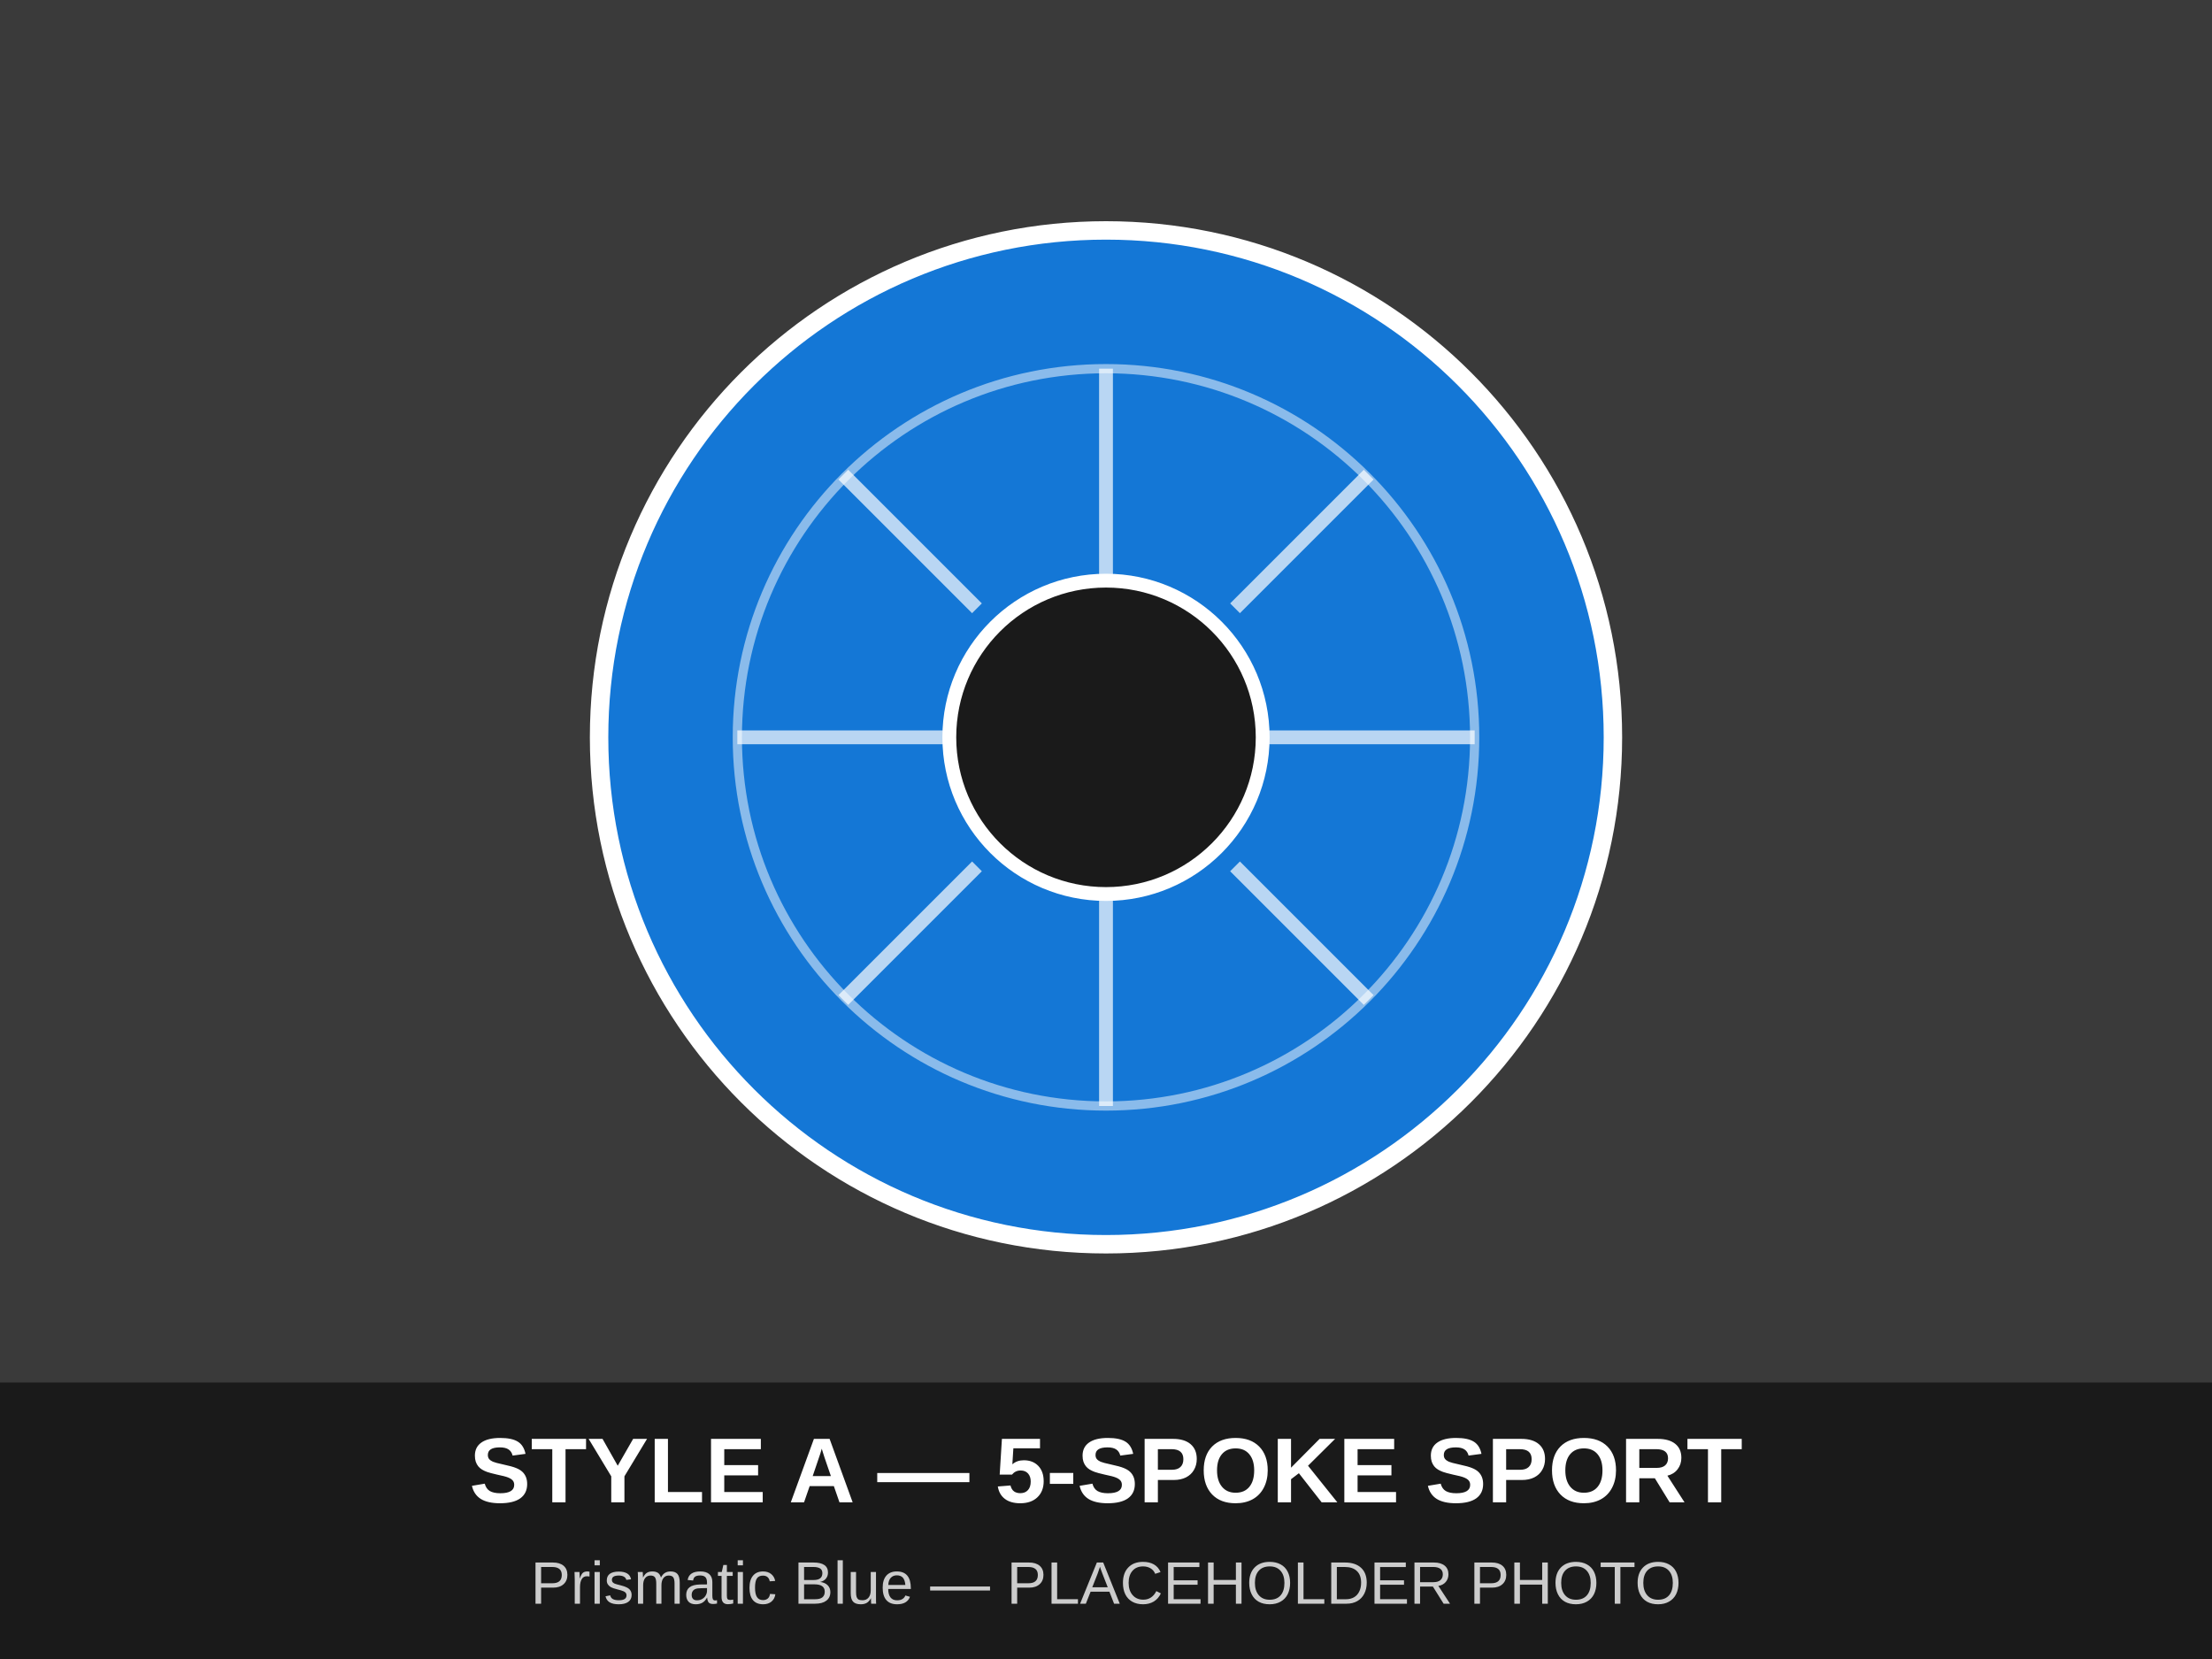
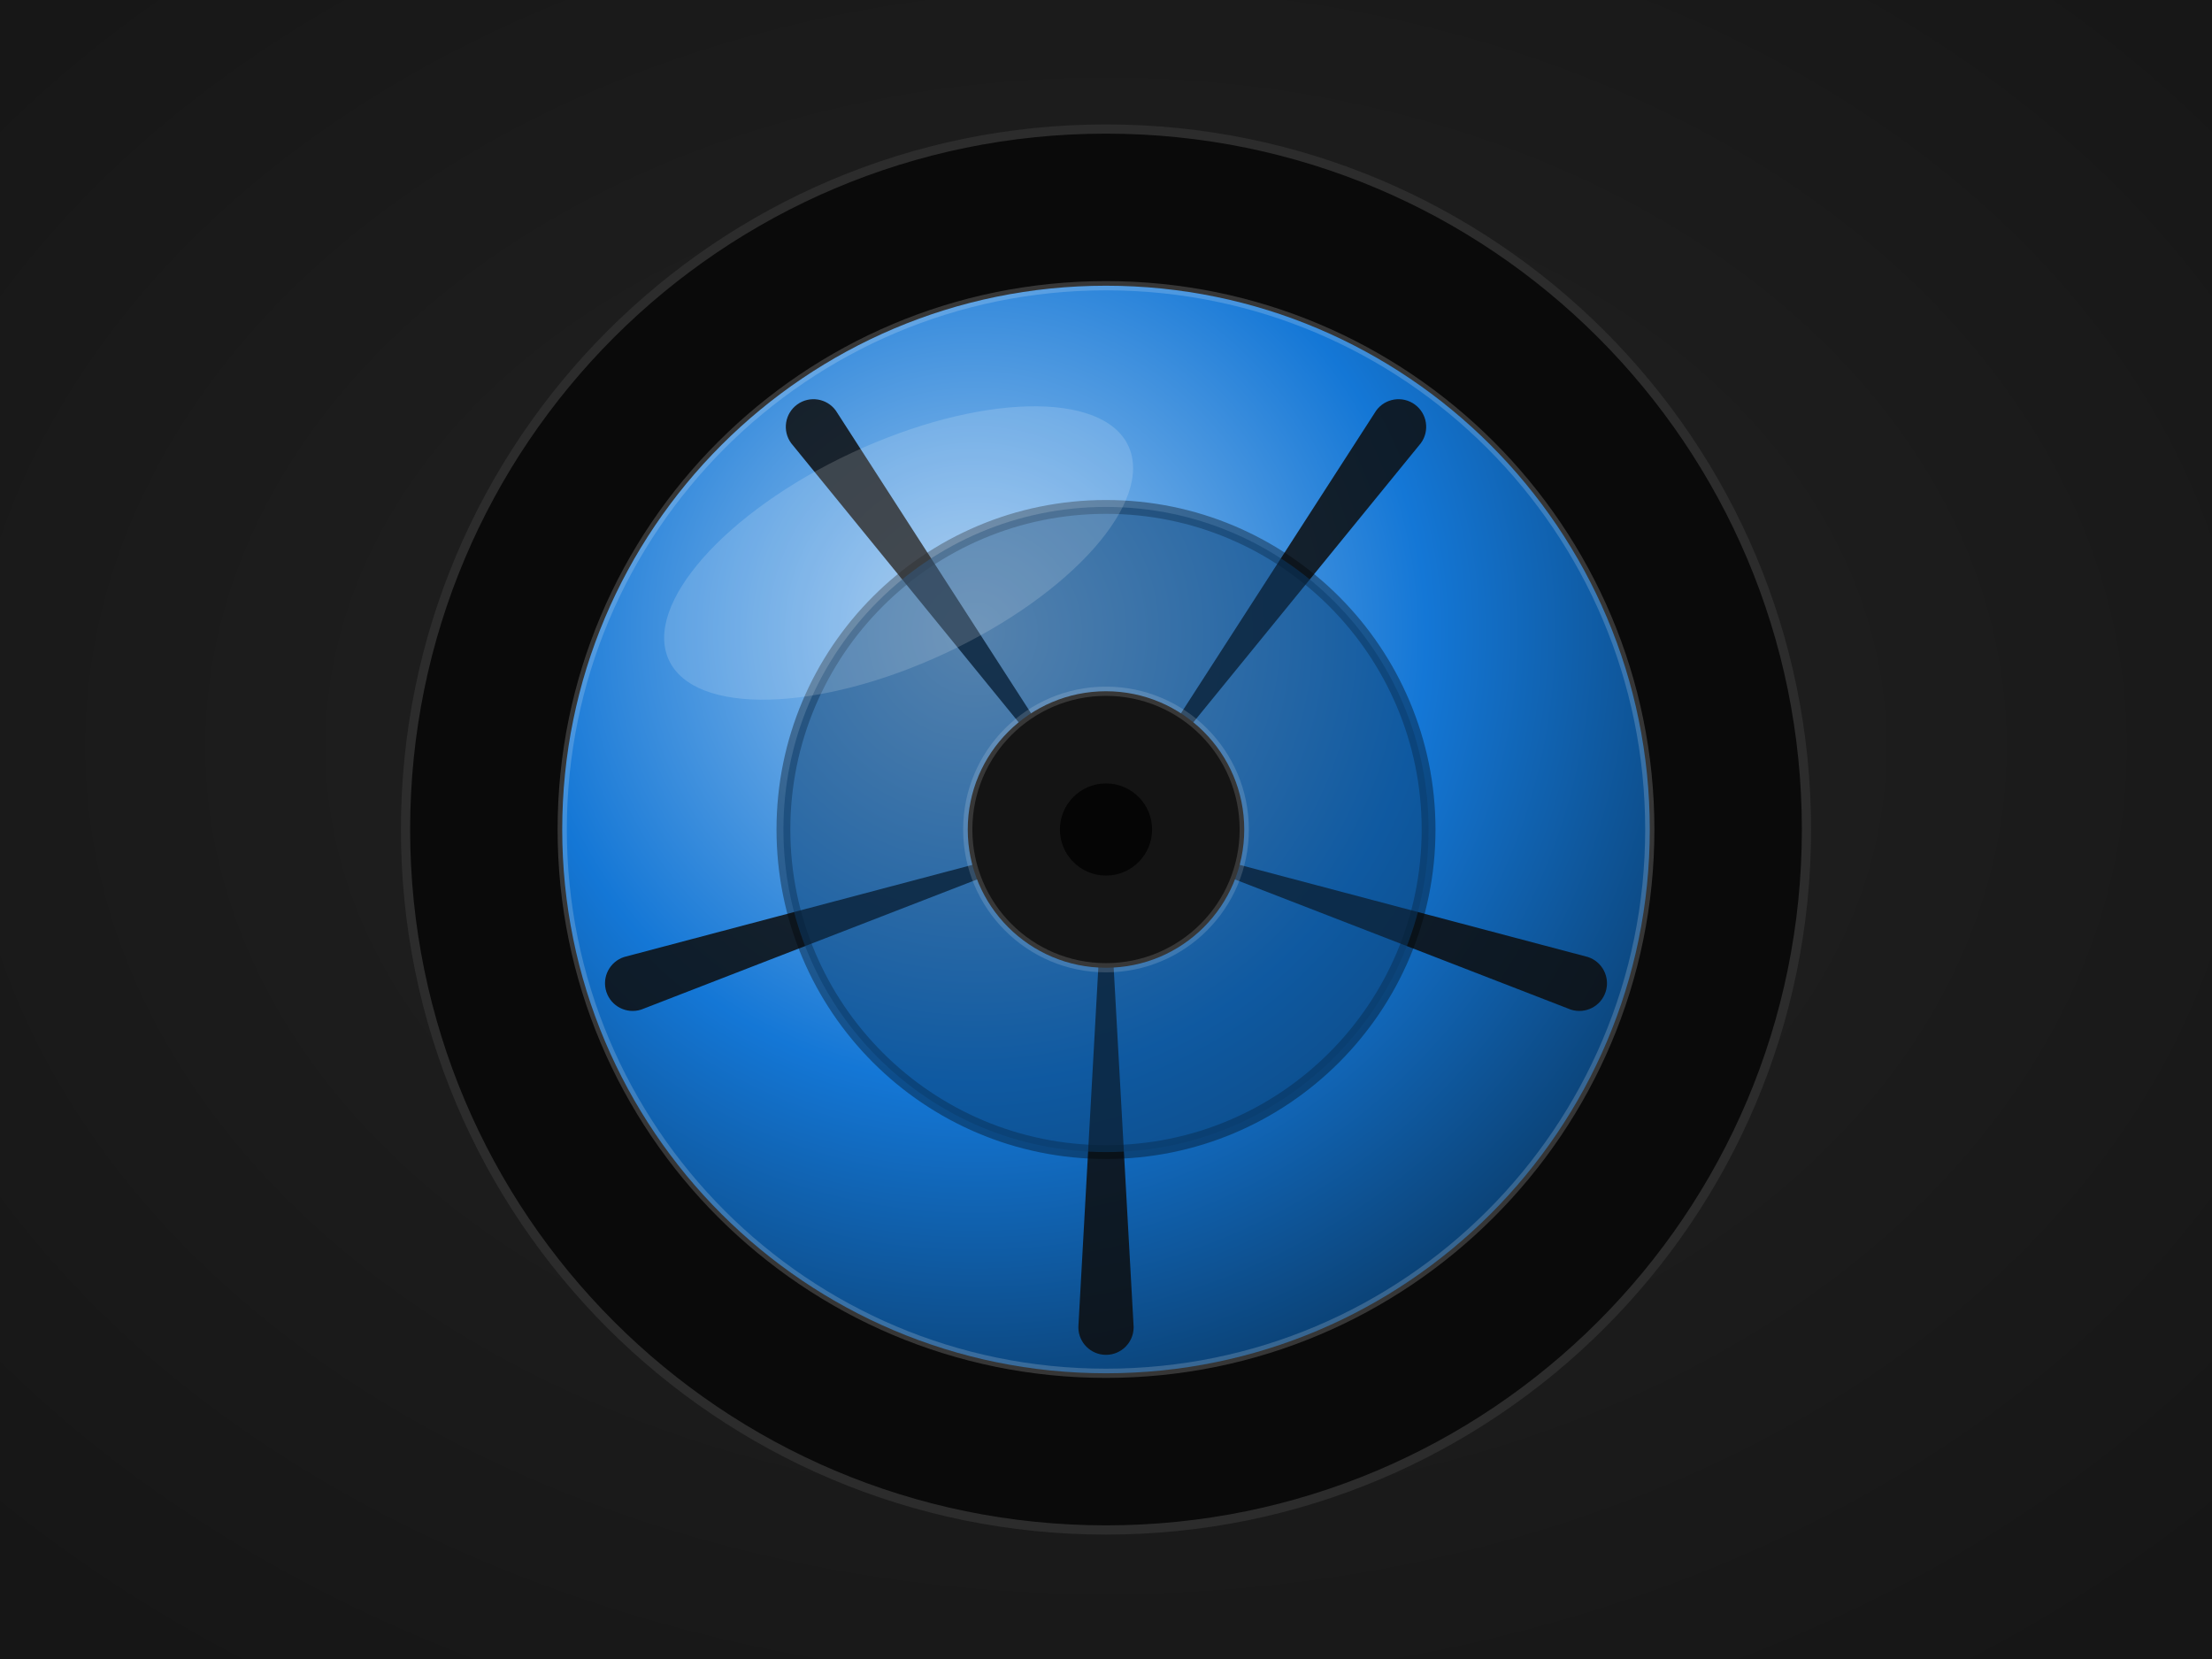
- <svg xmlns="http://www.w3.org/2000/svg" viewBox="0 0 480 360" width="480" height="360" role="img" aria-label="STYLE A — 5-SPOKE SPORT Prismatic Blue placeholder photo">
-   <rect width="480" height="360" fill="#3a3a3a" />
-   <circle cx="240" cy="160" r="110" fill="#1477D6" stroke="#ffffff" stroke-width="4" />
-   <circle cx="240" cy="160" r="80" fill="none" stroke="#ffffff" stroke-width="2" opacity="0.5" />
-   <circle cx="240" cy="160" r="34" fill="#1a1a1a" stroke="#ffffff" stroke-width="3" />
-   <g stroke="#ffffff" stroke-width="3" opacity="0.7">
-     <line x1="240" y1="80" x2="240" y2="126" />
-     <line x1="240" y1="240" x2="240" y2="194" />
-     <line x1="160" y1="160" x2="206" y2="160" />
-     <line x1="320" y1="160" x2="274" y2="160" />
-     <line x1="183" y1="103" x2="212" y2="132" />
-     <line x1="297" y1="217" x2="268" y2="188" />
-     <line x1="297" y1="103" x2="268" y2="132" />
-     <line x1="183" y1="217" x2="212" y2="188" />
-   </g>
-   <rect x="0" y="300" width="480" height="60" fill="#000000" opacity="0.55" />
-   <text x="240" y="326" text-anchor="middle" font-family="Arial, Helvetica, sans-serif" font-size="20" font-weight="bold" fill="#ffffff">STYLE A — 5-SPOKE SPORT</text>
-   <text x="240" y="348" text-anchor="middle" font-family="Arial, Helvetica, sans-serif" font-size="13" fill="#cccccc">Prismatic Blue — PLACEHOLDER PHOTO</text>
+ <svg xmlns="http://www.w3.org/2000/svg" viewBox="0 0 480 360" width="480" height="360" role="img" aria-label="Style A coated in Prismatic Blue">
+   <defs>
+     <radialGradient id="grad_Style_A_coated_in_Prismatic_Blue" cx="38%" cy="32%" r="75%">
+       <stop offset="0%" stop-color="#a1c9ef" />
+       <stop offset="55%" stop-color="#1477D6" />
+       <stop offset="100%" stop-color="#0a3c6b" />
+     </radialGradient>
+     <radialGradient id="bg_glow" cx="50%" cy="45%" r="70%">
+       <stop offset="0%" stop-color="#232323" />
+       <stop offset="100%" stop-color="#161616" />
+     </radialGradient>
+   </defs>
+   <rect width="480" height="360" fill="url(#bg_glow)" />
+   <circle cx="240" cy="180" r="152" fill="#0a0a0a" />
+   <circle cx="240" cy="180" r="152" fill="none" stroke="#2c2c2c" stroke-width="2" />
+   <circle cx="240" cy="180" r="118" fill="url(#grad_Style_A_coated_in_Prismatic_Blue)" stroke="rgba(255,255,255,0.18)" stroke-width="2" />
+   <path d="M240,180 L246,72 A6,6 0 0 0 234,72 Z" fill="#0d0d0d" opacity="0.85" transform="rotate(36 240 180)" />
+   <path d="M240,180 L246,72 A6,6 0 0 0 234,72 Z" fill="#0d0d0d" opacity="0.85" transform="rotate(108 240 180)" />
+   <path d="M240,180 L246,72 A6,6 0 0 0 234,72 Z" fill="#0d0d0d" opacity="0.85" transform="rotate(180 240 180)" />
+   <path d="M240,180 L246,72 A6,6 0 0 0 234,72 Z" fill="#0d0d0d" opacity="0.85" transform="rotate(252 240 180)" />
+   <path d="M240,180 L246,72 A6,6 0 0 0 234,72 Z" fill="#0d0d0d" opacity="0.85" transform="rotate(324 240 180)" />
+   <circle cx="240" cy="180" r="70" fill="none" stroke="rgba(0,0,0,0.35)" stroke-width="3" />
+   <circle cx="240" cy="180" r="70" fill="#0a3c6b" opacity="0.5" />
+   <circle cx="240" cy="180" r="30" fill="#141414" stroke="rgba(255,255,255,0.15)" stroke-width="2" />
+   <circle cx="240" cy="180" r="10" fill="#050505" />
+   <ellipse cx="195" cy="120" rx="55" ry="24" fill="#ffffff" opacity="0.16" transform="rotate(-25 195 120)" />
</svg>
